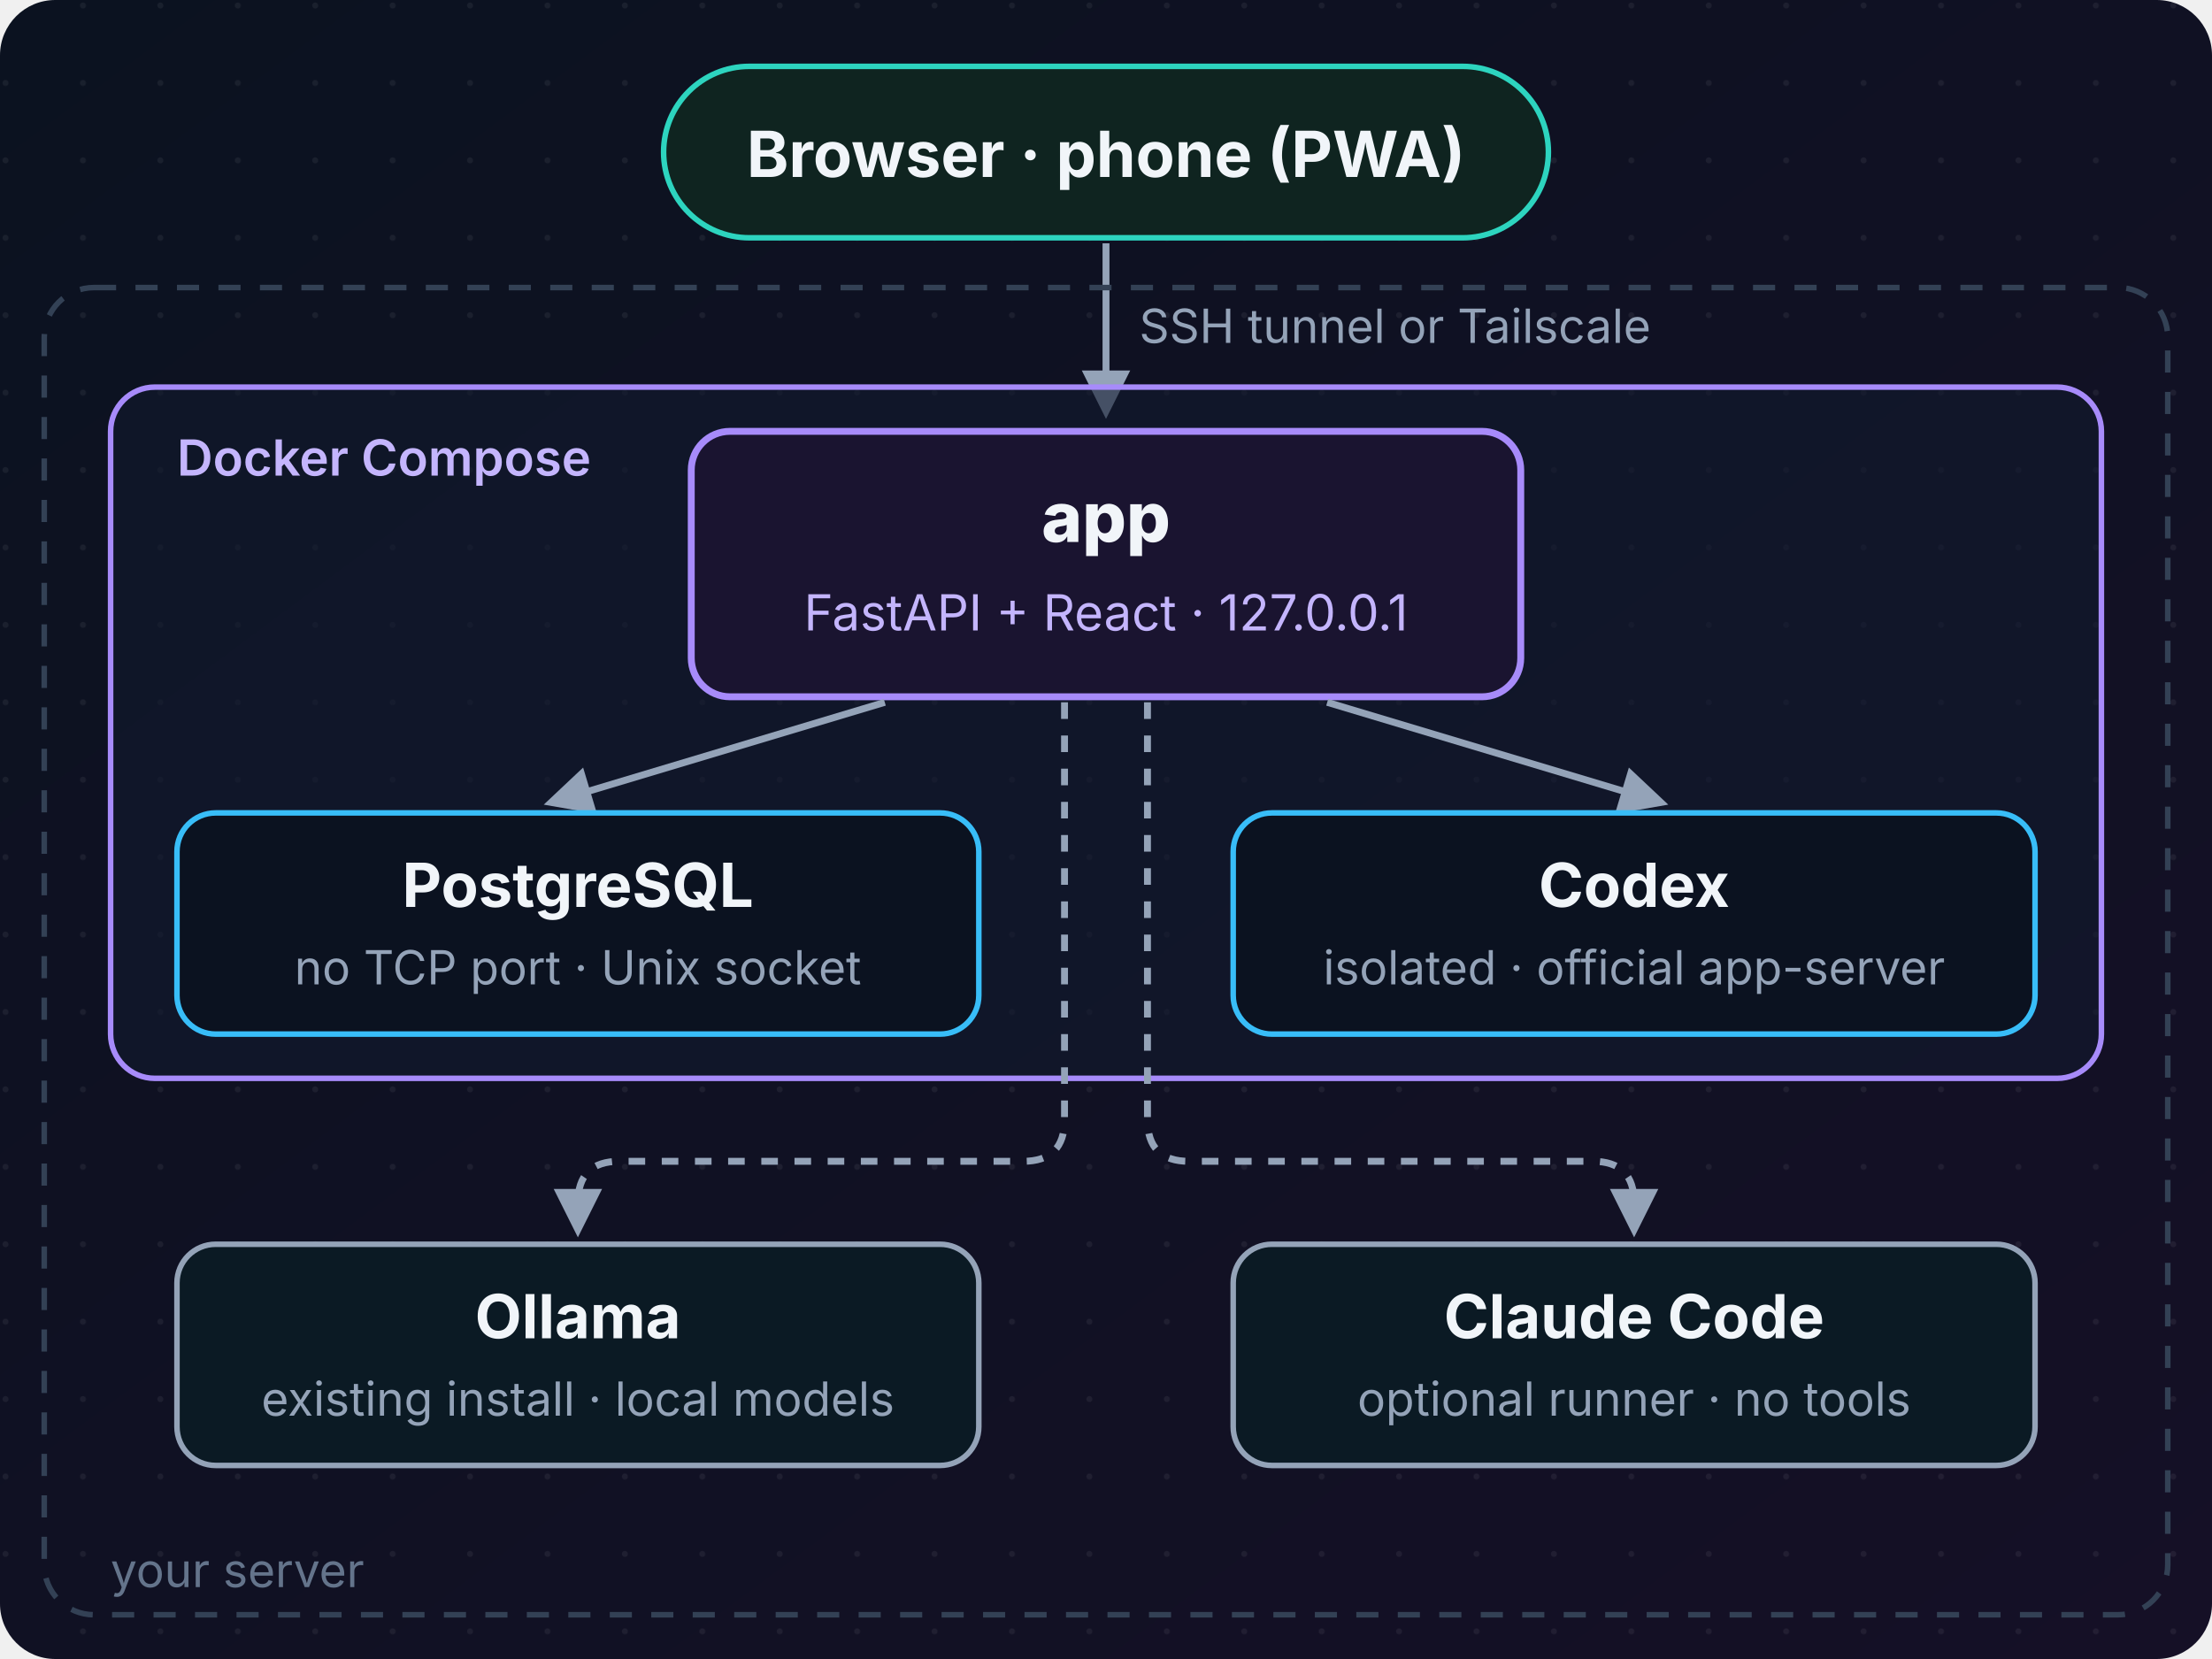
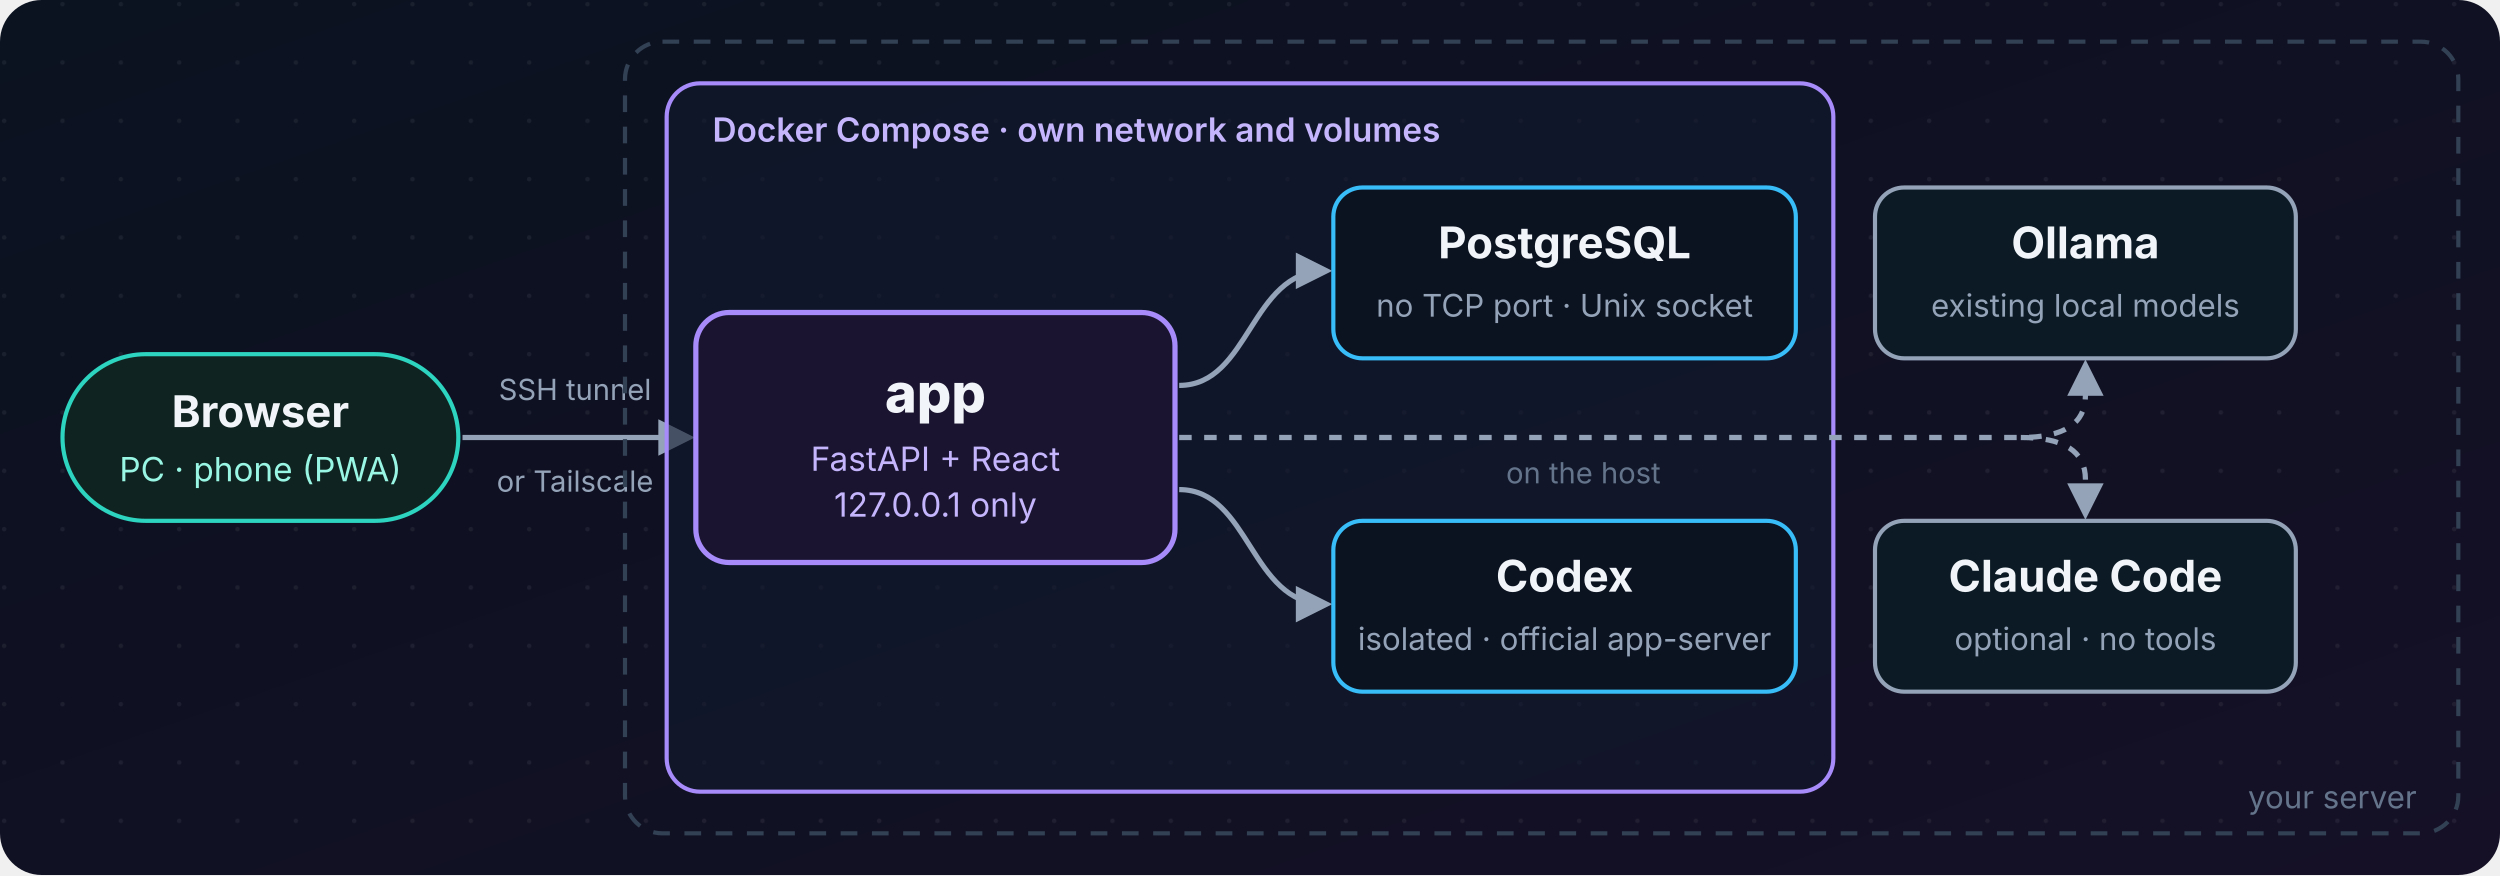
- <svg xmlns="http://www.w3.org/2000/svg" viewBox="0 0 800 600" width="800" height="600" role="img" aria-label="Architecture: a browser or phone reaches the app through an SSH tunnel or Tailscale. Inside the Docker Compose project, the app talks to PostgreSQL and to an isolated Codex container over Unix sockets. On the host, it talks to the existing Ollama install and to an optional Claude Code runner.">
+ <svg xmlns="http://www.w3.org/2000/svg" viewBox="0 0 1200 420" width="1200" height="420" role="img" aria-label="Architecture: a browser or phone reaches the app through an SSH tunnel or Tailscale. Inside the Docker Compose project, the app talks to PostgreSQL and to an isolated Codex container over Unix sockets. On the host, it talks to the existing Ollama install and to an optional Claude Code runner.">
  <defs>
    <linearGradient id="bg" x1="0" y1="0" x2="1" y2="1">
      <stop offset="0" stop-color="#0b1220" />
      <stop offset="1" stop-color="#151026" />
    </linearGradient>
    <pattern id="dots" width="28" height="28" patternUnits="userSpaceOnUse">
      <circle cx="2" cy="2" r="1.1" fill="#fff" fill-opacity=".06" />
    </pattern>
    <marker id="a" viewBox="0 0 10 10" refX="8" refY="5" markerWidth="7" markerHeight="7" orient="auto-start-reverse">
      <path d="M0 0L10 5L0 10z" fill="#94a3b8" />
    </marker>
  </defs>
-   <rect width="800" height="600" rx="20" fill="url(#bg)" />
-   <rect width="800" height="600" rx="20" fill="url(#dots)" />
+   <rect width="1200" height="420" rx="20" fill="url(#bg)" />
+   <rect width="1200" height="420" rx="20" fill="url(#dots)" />
  <g font-family="Segoe UI,Inter,system-ui,sans-serif" text-anchor="middle">
-     <rect x="240" y="24" width="320" height="62" rx="31" fill="#0f2420" stroke="#2dd4bf" stroke-width="2" />
-     <text x="400" y="64" font-size="23" font-weight="700" fill="#f1f5f9">Browser · phone (PWA)</text>
-     <line x1="400" y1="88" x2="400" y2="148" stroke="#94a3b8" stroke-width="2.5" marker-end="url(#a)" />
-     <text x="412" y="124" font-size="17" fill="#94a3b8" text-anchor="start">SSH tunnel or Tailscale</text>
-     <rect x="16" y="104" width="768" height="480" rx="18" fill="none" stroke="#334155" stroke-width="2" stroke-dasharray="8 7" />
-     <text x="40" y="574" font-size="17" fill="#64748b" text-anchor="start">your server</text>
-     <rect x="40" y="140" width="720" height="250" rx="16" fill="#111a2e" fill-opacity=".6" stroke="#a78bfa" stroke-width="2" />
-     <text x="64" y="172" font-size="18" fill="#c4b5fd" text-anchor="start" font-weight="600">Docker Compose</text>
-     <rect x="250" y="156" width="300" height="96" rx="14" fill="#1a1430" stroke="#a78bfa" stroke-width="2.5" />
-     <text x="400" y="196" font-size="25" font-weight="800" fill="#f1f5f9">app</text>
-     <text x="400" y="228" font-size="18" fill="#c4b5fd">FastAPI + React · 127.0.0.1</text>
-     <line x1="320" y1="254" x2="200" y2="290" stroke="#94a3b8" stroke-width="2.5" marker-end="url(#a)" />
-     <line x1="480" y1="254" x2="600" y2="290" stroke="#94a3b8" stroke-width="2.5" marker-end="url(#a)" />
-     <rect x="64" y="294" width="290" height="80" rx="14" fill="#0b1220" stroke="#38bdf8" stroke-width="2" />
-     <text x="209" y="328" font-size="22" font-weight="700" fill="#f1f5f9">PostgreSQL</text>
-     <text x="209" y="356" font-size="17" fill="#94a3b8">no TCP port · Unix socket</text>
-     <rect x="446" y="294" width="290" height="80" rx="14" fill="#0b1220" stroke="#38bdf8" stroke-width="2" />
-     <text x="591" y="328" font-size="22" font-weight="700" fill="#f1f5f9">Codex</text>
-     <text x="591" y="356" font-size="17" fill="#94a3b8">isolated · official app-server</text>
-     <path d="M385 254 L385 405 Q385 420 370 420 L224 420 Q209 420 209 435 L209 444" fill="none" stroke="#94a3b8" stroke-width="2.5" stroke-dasharray="6 6" marker-end="url(#a)" />
-     <path d="M415 254 L415 405 Q415 420 430 420 L576 420 Q591 420 591 435 L591 444" fill="none" stroke="#94a3b8" stroke-width="2.5" stroke-dasharray="6 6" marker-end="url(#a)" />
-     <rect x="64" y="450" width="290" height="80" rx="14" fill="#0b1a24" stroke="#94a3b8" stroke-width="2" />
-     <text x="209" y="484" font-size="22" font-weight="700" fill="#f1f5f9">Ollama</text>
-     <text x="209" y="512" font-size="17" fill="#94a3b8">existing install · local models</text>
-     <rect x="446" y="450" width="290" height="80" rx="14" fill="#0b1a24" stroke="#94a3b8" stroke-width="2" />
-     <text x="591" y="484" font-size="22" font-weight="700" fill="#f1f5f9">Claude Code</text>
-     <text x="591" y="512" font-size="17" fill="#94a3b8">optional runner · no tools</text>
+     <rect x="30" y="170" width="190" height="80" rx="40" fill="#0f2420" stroke="#2dd4bf" stroke-width="2" />
+     <text x="125" y="205" font-size="21" font-weight="700" fill="#f1f5f9">Browser</text>
+     <text x="125" y="231" font-size="16" fill="#99f6e4">PC · phone (PWA)</text>
+     <line x1="222" y1="210" x2="330" y2="210" stroke="#94a3b8" stroke-width="2.5" marker-end="url(#a)" />
+     <text x="276" y="192" font-size="14" fill="#94a3b8">SSH tunnel</text>
+     <text x="276" y="236" font-size="14" fill="#94a3b8">or Tailscale</text>
+     <rect x="300" y="20" width="880" height="380" rx="18" fill="none" stroke="#334155" stroke-width="2" stroke-dasharray="8 7" />
+     <text x="1160" y="388" font-size="15" fill="#64748b" text-anchor="end">your server</text>
+     <rect x="320" y="40" width="560" height="340" rx="16" fill="#111a2e" fill-opacity=".6" stroke="#a78bfa" stroke-width="2" />
+     <text x="342" y="68" font-size="16" font-weight="600" fill="#c4b5fd" text-anchor="start">Docker Compose · own network and volumes</text>
+     <rect x="334" y="150" width="230" height="120" rx="16" fill="#1a1430" stroke="#a78bfa" stroke-width="2.5" />
+     <text x="449" y="198" font-size="26" font-weight="800" fill="#f1f5f9">app</text>
+     <text x="449" y="226" font-size="16" fill="#c4b5fd">FastAPI + React</text>
+     <text x="449" y="248" font-size="16" fill="#c4b5fd">127.0.0.1 only</text>
+     <path d="M566 185 C600 185 600 130 636 130" fill="none" stroke="#94a3b8" stroke-width="2.5" marker-end="url(#a)" />
+     <path d="M566 235 C600 235 600 290 636 290" fill="none" stroke="#94a3b8" stroke-width="2.5" marker-end="url(#a)" />
+     <rect x="640" y="90" width="222" height="82" rx="14" fill="#0b1220" stroke="#38bdf8" stroke-width="2" />
+     <text x="751" y="124" font-size="21" font-weight="700" fill="#f1f5f9">PostgreSQL</text>
+     <text x="751" y="152" font-size="15" fill="#94a3b8">no TCP port · Unix socket</text>
+     <rect x="640" y="250" width="222" height="82" rx="14" fill="#0b1220" stroke="#38bdf8" stroke-width="2" />
+     <text x="751" y="284" font-size="21" font-weight="700" fill="#f1f5f9">Codex</text>
+     <text x="751" y="312" font-size="15" fill="#94a3b8">isolated · official app-server</text>
+     <path d="M566 210 L970 210 Q1001 210 1001 190 L1001 176" fill="none" stroke="#94a3b8" stroke-width="2.5" stroke-dasharray="6 6" marker-end="url(#a)" />
+     <path d="M970 210 Q1001 210 1001 230 L1001 246" fill="none" stroke="#94a3b8" stroke-width="2.5" stroke-dasharray="6 6" marker-end="url(#a)" />
+     <text x="760" y="232" font-size="14" fill="#64748b">on the host</text>
+     <rect x="900" y="90" width="202" height="82" rx="14" fill="#0b1a24" stroke="#94a3b8" stroke-width="2" />
+     <text x="1001" y="124" font-size="21" font-weight="700" fill="#f1f5f9">Ollama</text>
+     <text x="1001" y="152" font-size="15" fill="#94a3b8">existing local models</text>
+     <rect x="900" y="250" width="202" height="82" rx="14" fill="#0b1a24" stroke="#94a3b8" stroke-width="2" />
+     <text x="1001" y="284" font-size="21" font-weight="700" fill="#f1f5f9">Claude Code</text>
+     <text x="1001" y="312" font-size="15" fill="#94a3b8">optional · no tools</text>
  </g>
</svg>
